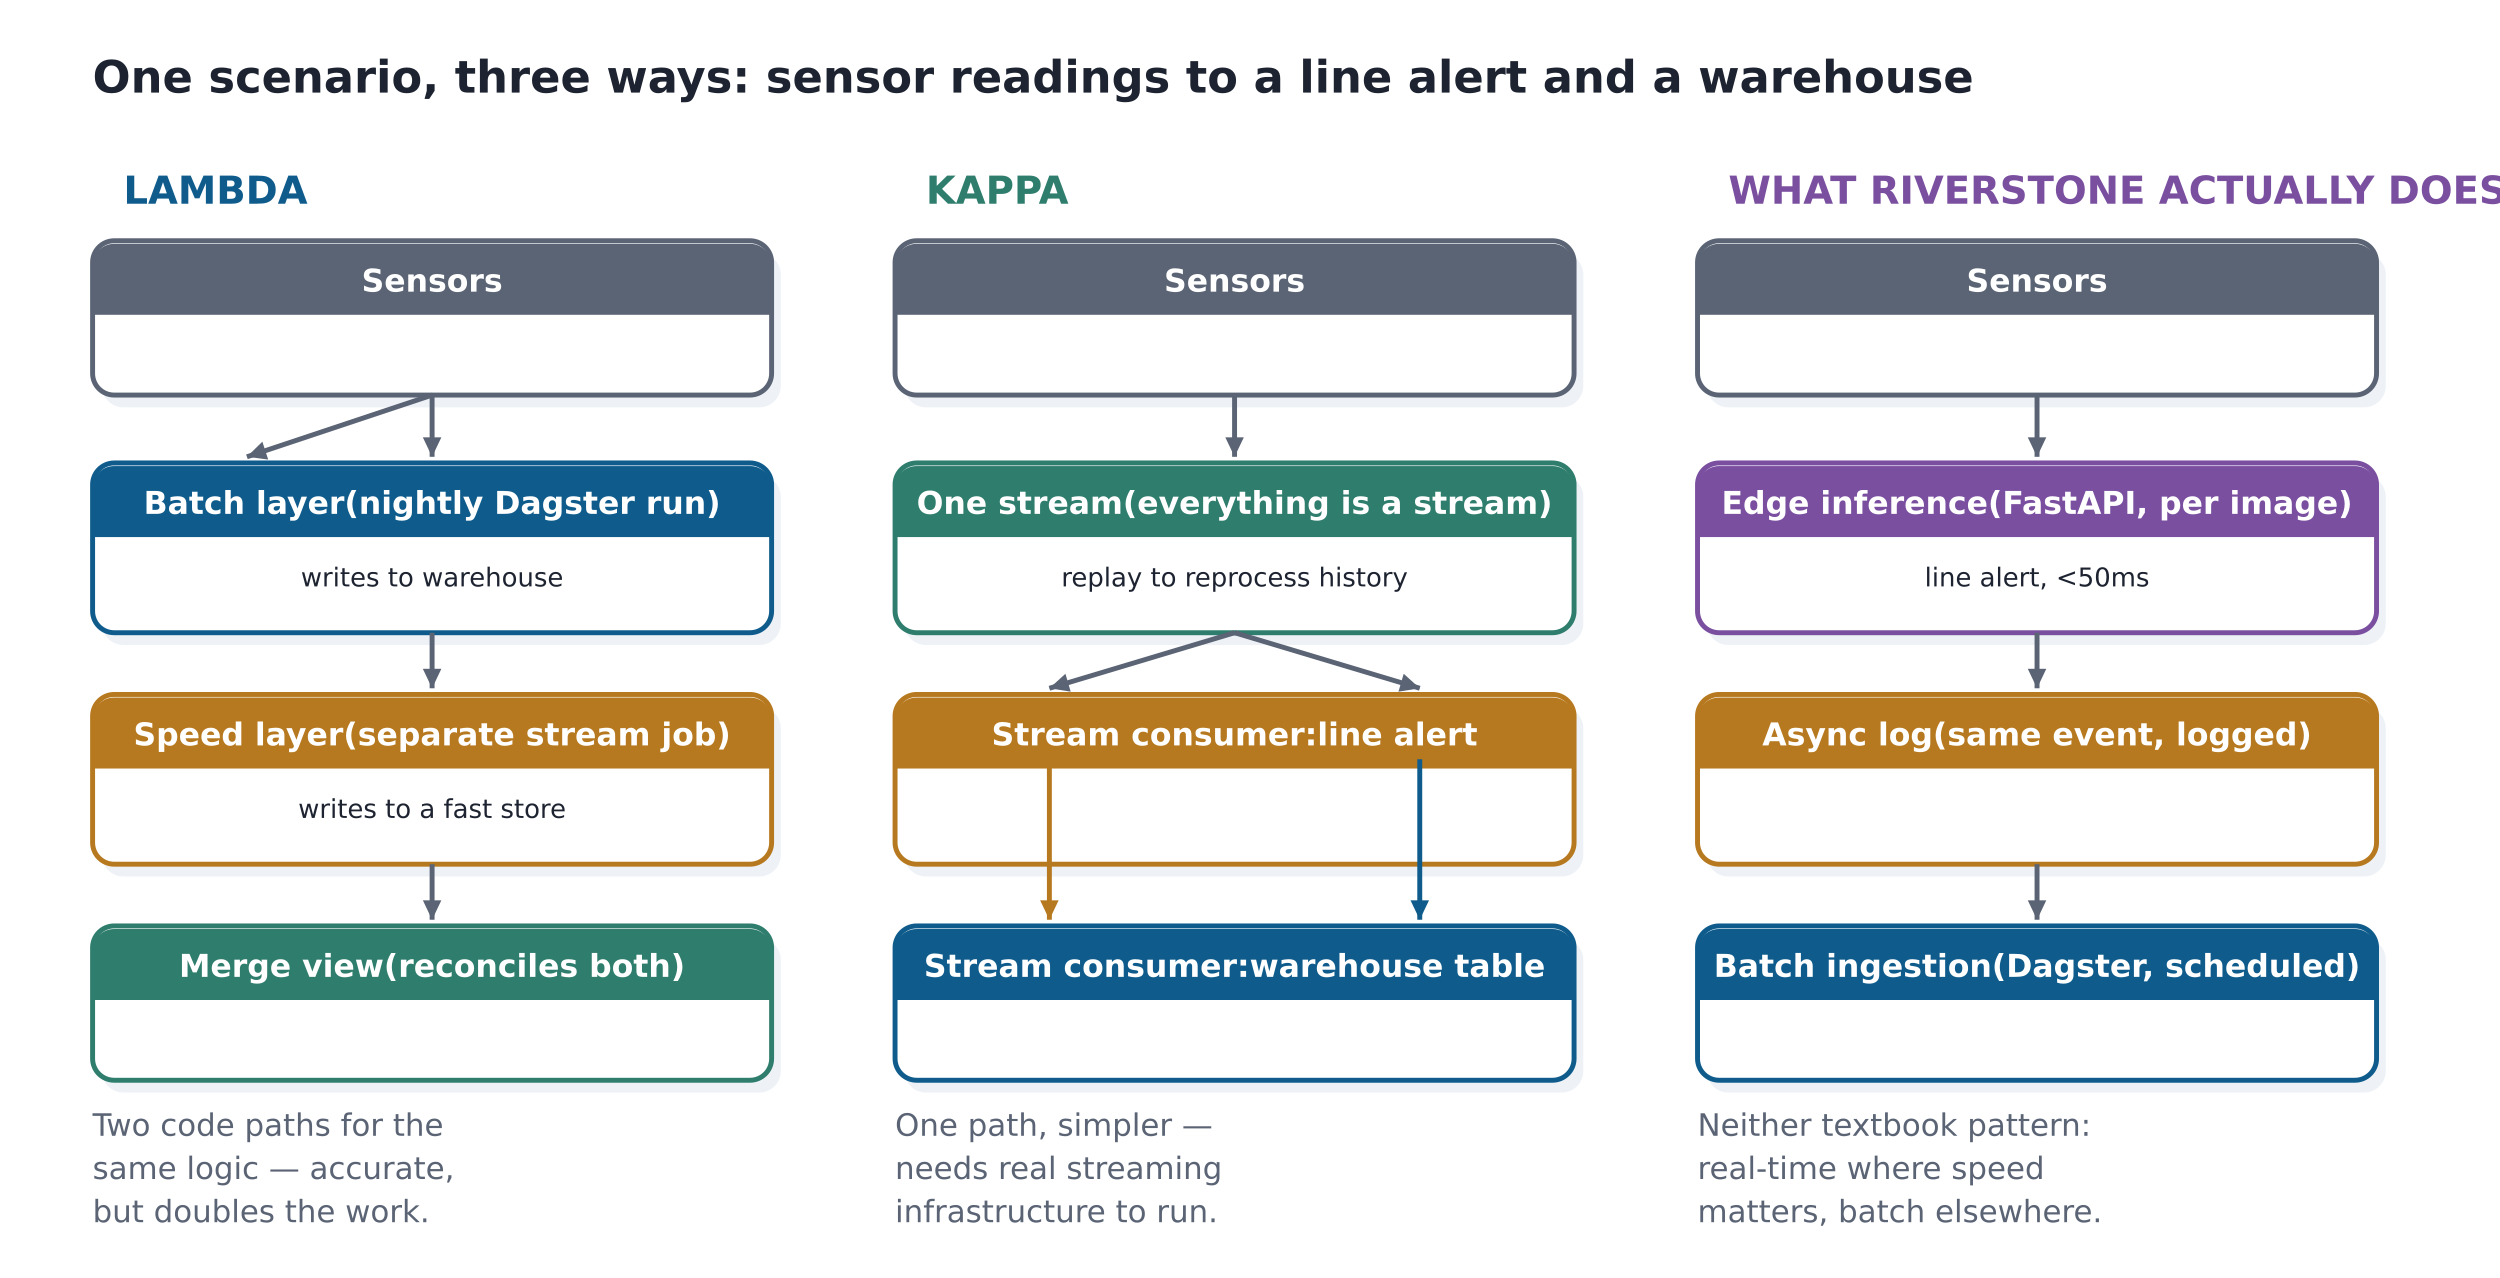
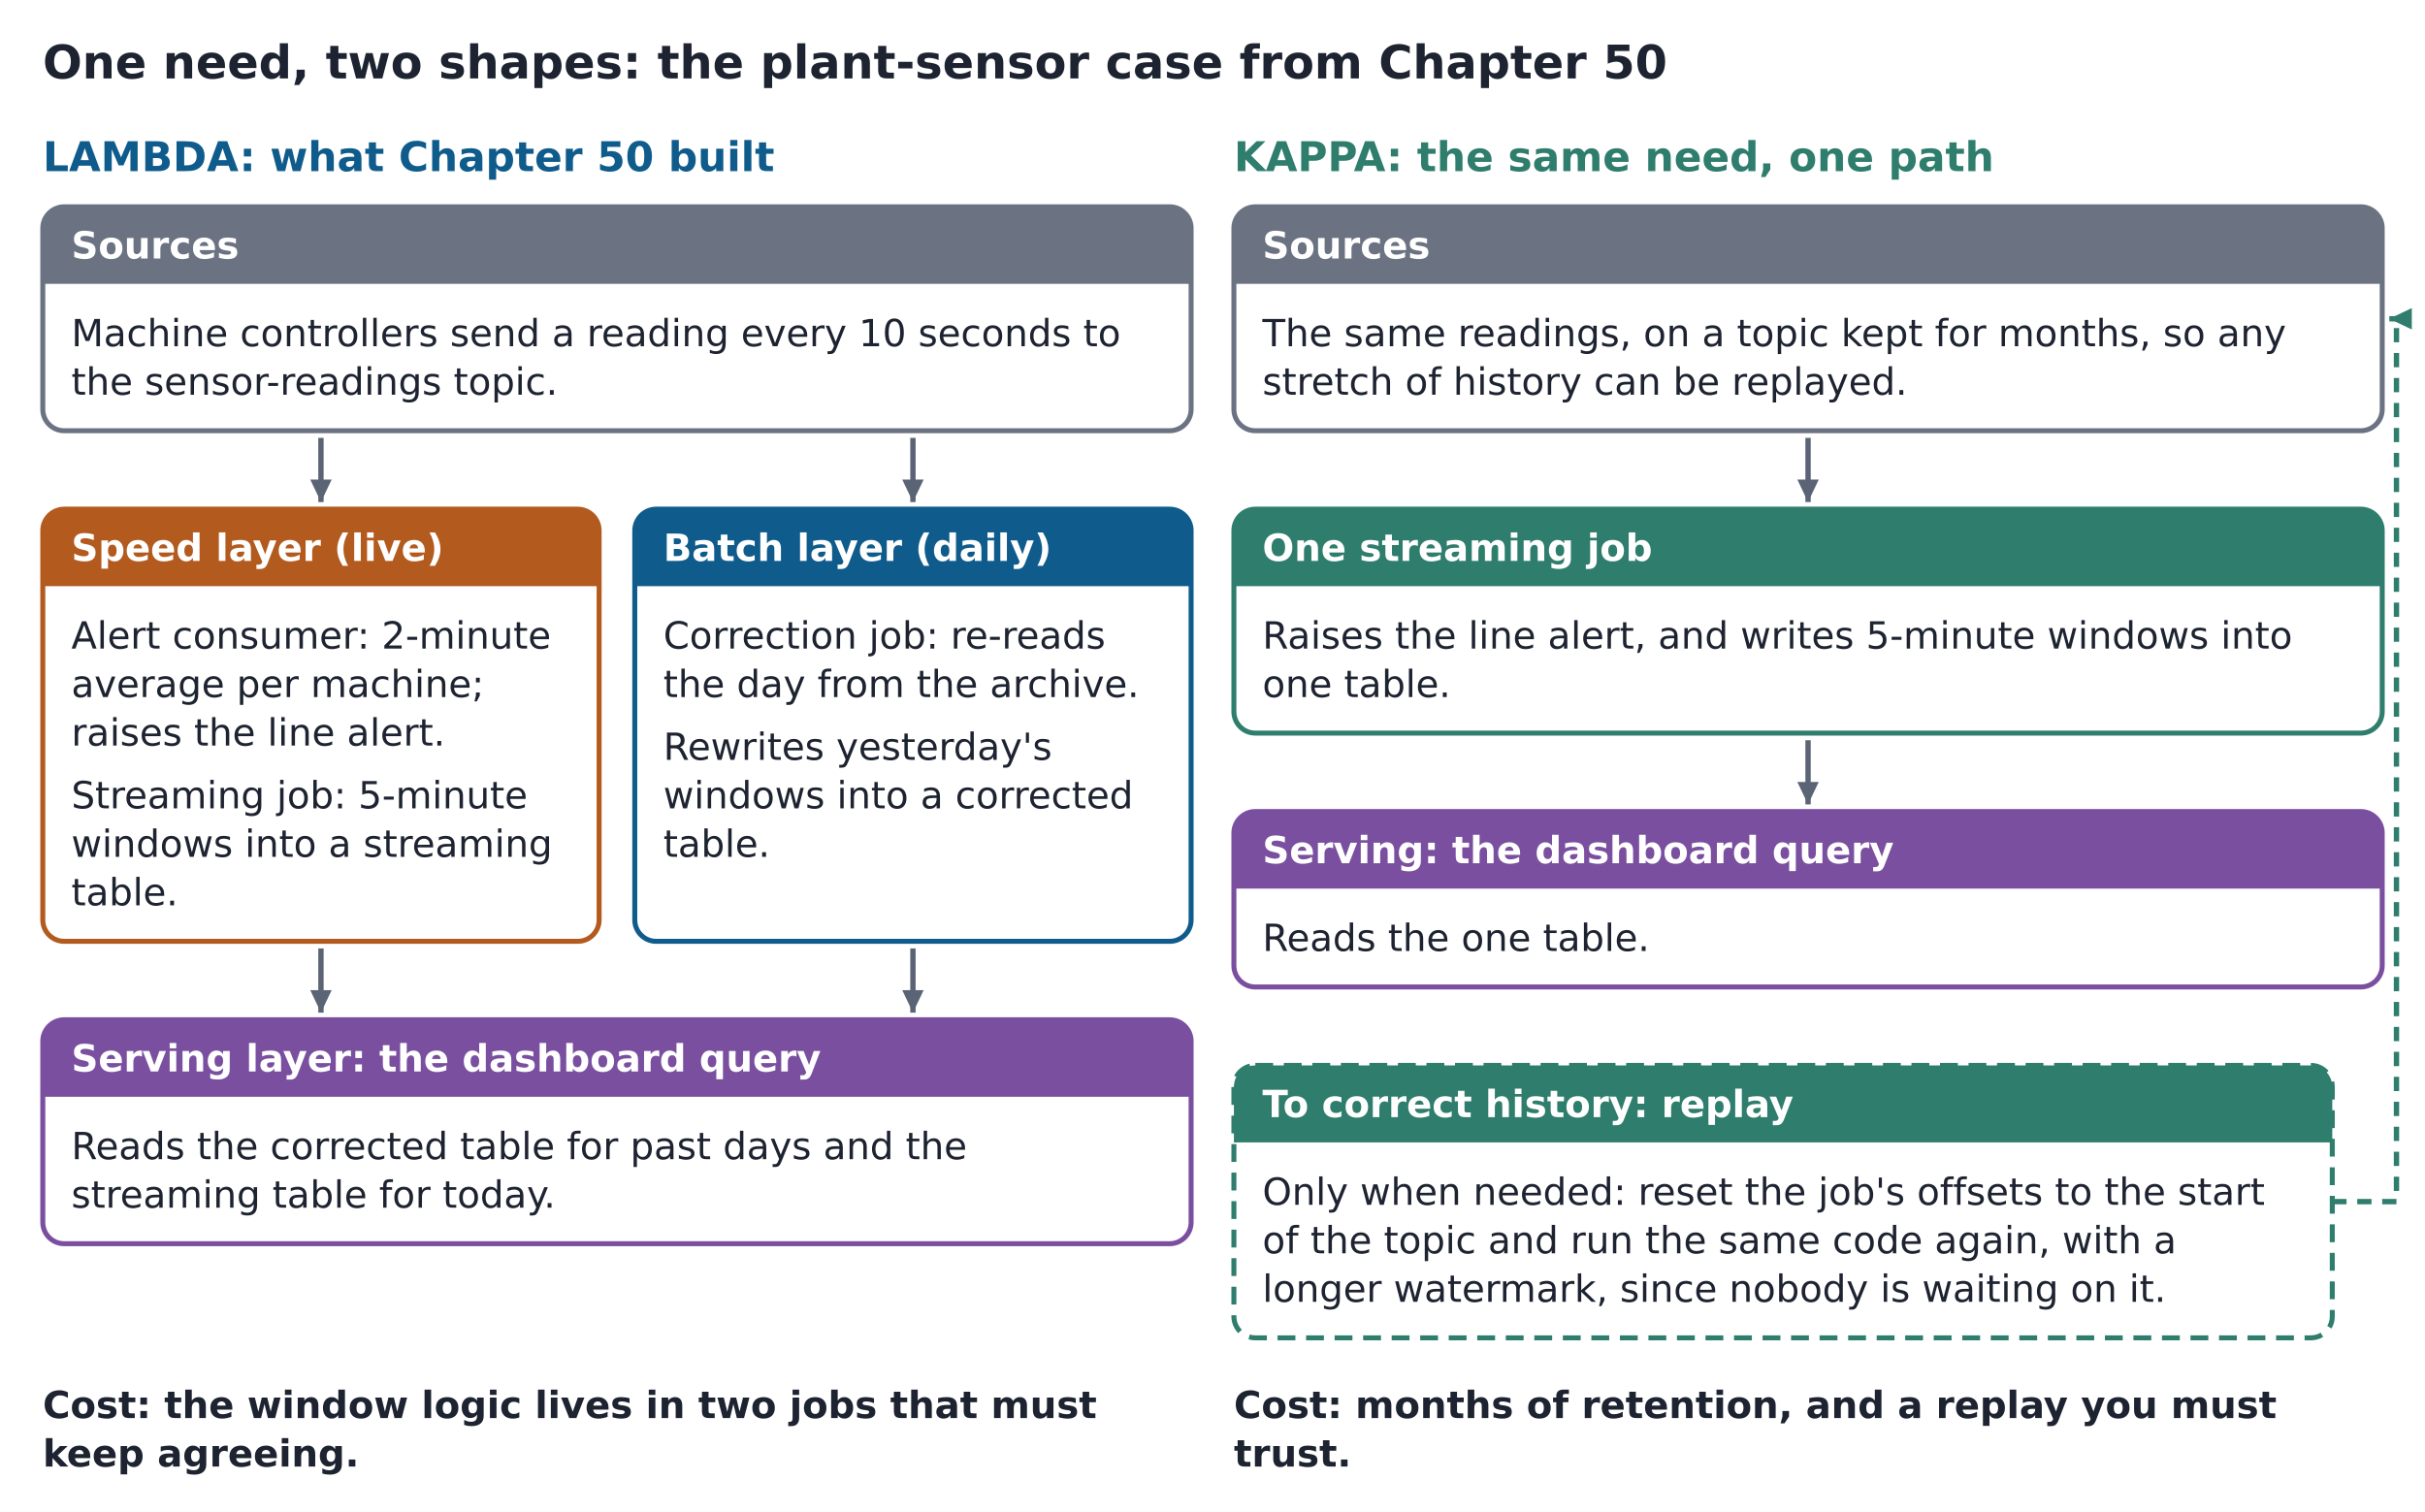
- <svg xmlns="http://www.w3.org/2000/svg" width="810" height="414" viewBox="0 0 810 414" font-family="DejaVu Sans, Arial, sans-serif">
-   <rect width="810" height="414" fill="#ffffff" />
-   <text x="30" y="30" font-size="14.5" fill="#1d2330" font-weight="bold" text-anchor="start" font-family="Poppins, DejaVu Sans, sans-serif">One scenario, three ways: sensor readings to a line alert and a warehouse</text>
-   <text x="40" y="66" font-size="12.5" fill="#0f5c8c" font-weight="bold" text-anchor="start">LAMBDA</text>
-   <rect x="33" y="82" width="220" height="50" rx="7" fill="#eef2f7" stroke="none" stroke-width="1" />
-   <rect x="30" y="78" width="220" height="50" rx="7" fill="#fff" stroke="#5b6475" stroke-width="1.6" />
-   <path d="M30,86 a7,7 0 0 1 7,-7 H243 a7,7 0 0 1 7,7 V102 H30 Z" fill="#5b6475" />
-   <text x="140.0" y="94.5" font-size="10.2" fill="#fff" font-weight="bold" text-anchor="middle" font-family="Poppins, DejaVu Sans, sans-serif">Sensors</text>
-   <rect x="33" y="154" width="220" height="55" rx="7" fill="#eef2f7" stroke="none" stroke-width="1" />
-   <rect x="30" y="150" width="220" height="55" rx="7" fill="#fff" stroke="#0f5c8c" stroke-width="1.6" />
-   <path d="M30,158 a7,7 0 0 1 7,-7 H243 a7,7 0 0 1 7,7 V174 H30 Z" fill="#0f5c8c" />
-   <text x="140.0" y="166.5" font-size="10.2" fill="#fff" font-weight="bold" text-anchor="middle" font-family="Poppins, DejaVu Sans, sans-serif">Batch layer
- (nightly Dagster run)</text>
-   <text x="140.0" y="190" font-size="8.4" fill="#1d2330" font-weight="normal" text-anchor="middle">writes to warehouse</text>
-   <rect x="33" y="229" width="220" height="55" rx="7" fill="#eef2f7" stroke="none" stroke-width="1" />
-   <rect x="30" y="225" width="220" height="55" rx="7" fill="#fff" stroke="#b7791f" stroke-width="1.6" />
-   <path d="M30,233 a7,7 0 0 1 7,-7 H243 a7,7 0 0 1 7,7 V249 H30 Z" fill="#b7791f" />
-   <text x="140.0" y="241.5" font-size="10.2" fill="#fff" font-weight="bold" text-anchor="middle" font-family="Poppins, DejaVu Sans, sans-serif">Speed layer
- (separate stream job)</text>
-   <text x="140.0" y="265" font-size="8.4" fill="#1d2330" font-weight="normal" text-anchor="middle">writes to a fast store</text>
-   <rect x="33" y="304" width="220" height="50" rx="7" fill="#eef2f7" stroke="none" stroke-width="1" />
-   <rect x="30" y="300" width="220" height="50" rx="7" fill="#fff" stroke="#2f7d6d" stroke-width="1.6" />
-   <path d="M30,308 a7,7 0 0 1 7,-7 H243 a7,7 0 0 1 7,7 V324 H30 Z" fill="#2f7d6d" />
-   <text x="140.0" y="316.5" font-size="10.2" fill="#fff" font-weight="bold" text-anchor="middle" font-family="Poppins, DejaVu Sans, sans-serif">Merge view
- (reconciles both)</text>
-   <path d="M140,128 L140,148" fill="none" stroke="#5b6475" stroke-width="1.6" stroke-linejoin="round" />
-   <path d="M140,148 L137.0,141.7 L143.0,141.7 Z" fill="#5b6475" />
-   <path d="M140,128 L80,148" fill="none" stroke="#5b6475" stroke-width="1.6" stroke-linejoin="round" />
-   <path d="M80,148 L85.0,143.1 L86.9,148.9 Z" fill="#5b6475" />
-   <path d="M80,148 L80,130" fill="none" stroke="#0f5c8c" stroke-width="0" stroke-linejoin="round" />
-   <path d="M140,205 L140,223" fill="none" stroke="#5b6475" stroke-width="1.6" stroke-linejoin="round" />
-   <path d="M140,223 L137.0,216.7 L143.0,216.7 Z" fill="#5b6475" />
-   <path d="M140,280 L140,298" fill="none" stroke="#5b6475" stroke-width="1.6" stroke-linejoin="round" />
-   <path d="M140,298 L137.0,291.7 L143.0,291.7 Z" fill="#5b6475" />
-   <text x="30" y="368" font-size="10" fill="#5b6475" font-weight="normal" text-anchor="start">Two code paths for the</text>
-   <text x="30" y="382" font-size="10" fill="#5b6475" font-weight="normal" text-anchor="start">same logic — accurate,</text>
-   <text x="30" y="396" font-size="10" fill="#5b6475" font-weight="normal" text-anchor="start">but doubles the work.</text>
-   <text x="300" y="66" font-size="12.5" fill="#2f7d6d" font-weight="bold" text-anchor="start">KAPPA</text>
-   <rect x="293" y="82" width="220" height="50" rx="7" fill="#eef2f7" stroke="none" stroke-width="1" />
-   <rect x="290" y="78" width="220" height="50" rx="7" fill="#fff" stroke="#5b6475" stroke-width="1.6" />
-   <path d="M290,86 a7,7 0 0 1 7,-7 H503 a7,7 0 0 1 7,7 V102 H290 Z" fill="#5b6475" />
-   <text x="400.0" y="94.5" font-size="10.2" fill="#fff" font-weight="bold" text-anchor="middle" font-family="Poppins, DejaVu Sans, sans-serif">Sensors</text>
-   <rect x="293" y="154" width="220" height="55" rx="7" fill="#eef2f7" stroke="none" stroke-width="1" />
-   <rect x="290" y="150" width="220" height="55" rx="7" fill="#fff" stroke="#2f7d6d" stroke-width="1.6" />
-   <path d="M290,158 a7,7 0 0 1 7,-7 H503 a7,7 0 0 1 7,7 V174 H290 Z" fill="#2f7d6d" />
-   <text x="400.0" y="166.5" font-size="10.2" fill="#fff" font-weight="bold" text-anchor="middle" font-family="Poppins, DejaVu Sans, sans-serif">One stream
- (everything is a stream)</text>
-   <text x="400.0" y="190" font-size="8.4" fill="#1d2330" font-weight="normal" text-anchor="middle">replay to reprocess history</text>
-   <rect x="293" y="229" width="220" height="55" rx="7" fill="#eef2f7" stroke="none" stroke-width="1" />
-   <rect x="290" y="225" width="220" height="55" rx="7" fill="#fff" stroke="#b7791f" stroke-width="1.6" />
-   <path d="M290,233 a7,7 0 0 1 7,-7 H503 a7,7 0 0 1 7,7 V249 H290 Z" fill="#b7791f" />
-   <text x="400.0" y="241.5" font-size="10.2" fill="#fff" font-weight="bold" text-anchor="middle" font-family="Poppins, DejaVu Sans, sans-serif">Stream consumer:
- line alert</text>
-   <rect x="293" y="304" width="220" height="50" rx="7" fill="#eef2f7" stroke="none" stroke-width="1" />
-   <rect x="290" y="300" width="220" height="50" rx="7" fill="#fff" stroke="#0f5c8c" stroke-width="1.6" />
-   <path d="M290,308 a7,7 0 0 1 7,-7 H503 a7,7 0 0 1 7,7 V324 H290 Z" fill="#0f5c8c" />
-   <text x="400.0" y="316.5" font-size="10.2" fill="#fff" font-weight="bold" text-anchor="middle" font-family="Poppins, DejaVu Sans, sans-serif">Stream consumer:
- warehouse table</text>
-   <path d="M400,128 L400,148" fill="none" stroke="#5b6475" stroke-width="1.6" stroke-linejoin="round" />
-   <path d="M400,148 L397.0,141.7 L403.0,141.7 Z" fill="#5b6475" />
-   <path d="M400,205 L340,223" fill="none" stroke="#5b6475" stroke-width="1.6" stroke-linejoin="round" />
-   <path d="M340,223 L345.2,218.3 L346.9,224.1 Z" fill="#5b6475" />
-   <path d="M400,205 L460,223" fill="none" stroke="#5b6475" stroke-width="1.6" stroke-linejoin="round" />
-   <path d="M460,223 L453.1,224.1 L454.8,218.3 Z" fill="#5b6475" />
-   <path d="M340,246 L340,298" fill="none" stroke="#b7791f" stroke-width="0" stroke-linejoin="round" />
-   <path d="M340,246 L340,298" fill="none" stroke="#b7791f" stroke-width="1.6" stroke-linejoin="round" />
-   <path d="M340,298 L337.0,291.7 L343.0,291.7 Z" fill="#b7791f" />
-   <path d="M460,246 L460,298" fill="none" stroke="#0f5c8c" stroke-width="1.6" stroke-linejoin="round" />
-   <path d="M460,298 L457.0,291.7 L463.0,291.7 Z" fill="#0f5c8c" />
-   <text x="290" y="368" font-size="10" fill="#5b6475" font-weight="normal" text-anchor="start">One path, simpler —</text>
-   <text x="290" y="382" font-size="10" fill="#5b6475" font-weight="normal" text-anchor="start">needs real streaming</text>
-   <text x="290" y="396" font-size="10" fill="#5b6475" font-weight="normal" text-anchor="start">infrastructure to run.</text>
-   <text x="560" y="66" font-size="12.5" fill="#7a4fa0" font-weight="bold" text-anchor="start">WHAT RIVERSTONE ACTUALLY DOES</text>
-   <rect x="553" y="82" width="220" height="50" rx="7" fill="#eef2f7" stroke="none" stroke-width="1" />
-   <rect x="550" y="78" width="220" height="50" rx="7" fill="#fff" stroke="#5b6475" stroke-width="1.6" />
-   <path d="M550,86 a7,7 0 0 1 7,-7 H763 a7,7 0 0 1 7,7 V102 H550 Z" fill="#5b6475" />
-   <text x="660.0" y="94.5" font-size="10.2" fill="#fff" font-weight="bold" text-anchor="middle" font-family="Poppins, DejaVu Sans, sans-serif">Sensors</text>
-   <rect x="553" y="154" width="220" height="55" rx="7" fill="#eef2f7" stroke="none" stroke-width="1" />
-   <rect x="550" y="150" width="220" height="55" rx="7" fill="#fff" stroke="#7a4fa0" stroke-width="1.6" />
-   <path d="M550,158 a7,7 0 0 1 7,-7 H763 a7,7 0 0 1 7,7 V174 H550 Z" fill="#7a4fa0" />
-   <text x="660.0" y="166.5" font-size="10.2" fill="#fff" font-weight="bold" text-anchor="middle" font-family="Poppins, DejaVu Sans, sans-serif">Edge inference
- (FastAPI, per image)</text>
-   <text x="660.0" y="190" font-size="8.4" fill="#1d2330" font-weight="normal" text-anchor="middle">line alert, &lt;50ms</text>
-   <rect x="553" y="229" width="220" height="55" rx="7" fill="#eef2f7" stroke="none" stroke-width="1" />
-   <rect x="550" y="225" width="220" height="55" rx="7" fill="#fff" stroke="#b7791f" stroke-width="1.6" />
-   <path d="M550,233 a7,7 0 0 1 7,-7 H763 a7,7 0 0 1 7,7 V249 H550 Z" fill="#b7791f" />
-   <text x="660.0" y="241.5" font-size="10.2" fill="#fff" font-weight="bold" text-anchor="middle" font-family="Poppins, DejaVu Sans, sans-serif">Async log
- (same event, logged)</text>
-   <rect x="553" y="304" width="220" height="50" rx="7" fill="#eef2f7" stroke="none" stroke-width="1" />
-   <rect x="550" y="300" width="220" height="50" rx="7" fill="#fff" stroke="#0f5c8c" stroke-width="1.6" />
-   <path d="M550,308 a7,7 0 0 1 7,-7 H763 a7,7 0 0 1 7,7 V324 H550 Z" fill="#0f5c8c" />
-   <text x="660.0" y="316.5" font-size="10.2" fill="#fff" font-weight="bold" text-anchor="middle" font-family="Poppins, DejaVu Sans, sans-serif">Batch ingestion
- (Dagster, scheduled)</text>
-   <path d="M660,128 L660,148" fill="none" stroke="#5b6475" stroke-width="1.6" stroke-linejoin="round" />
-   <path d="M660,148 L657.0,141.7 L663.0,141.7 Z" fill="#5b6475" />
-   <path d="M660,205 L660,223" fill="none" stroke="#5b6475" stroke-width="1.6" stroke-linejoin="round" />
-   <path d="M660,223 L657.0,216.7 L663.0,216.7 Z" fill="#5b6475" />
-   <path d="M660,280 L660,298" fill="none" stroke="#5b6475" stroke-width="1.6" stroke-linejoin="round" />
-   <path d="M660,298 L657.0,291.7 L663.0,291.7 Z" fill="#5b6475" />
-   <text x="550" y="368" font-size="10" fill="#5b6475" font-weight="normal" text-anchor="start">Neither textbook pattern:</text>
-   <text x="550" y="382" font-size="10" fill="#5b6475" font-weight="normal" text-anchor="start">real-time where speed</text>
-   <text x="550" y="396" font-size="10" fill="#5b6475" font-weight="normal" text-anchor="start">matters, batch elsewhere.</text>
+ <svg xmlns="http://www.w3.org/2000/svg" width="680" height="424" viewBox="0 0 680 424" font-family="DejaVu Sans, Arial, sans-serif">
+   <rect width="680" height="424" fill="#ffffff" />
+   <text x="12" y="22" font-size="13" fill="#1d2330" font-weight="bold" text-anchor="start" font-family="Poppins, DejaVu Sans, sans-serif">One need, two shapes: the plant-sensor case from Chapter 50</text>
+   <text x="12" y="48" font-size="11.5" fill="#0f5c8c" font-weight="bold" text-anchor="start">LAMBDA: what Chapter 50 built</text>
+   <text x="346" y="48" font-size="11.5" fill="#2f7d6d" font-weight="bold" text-anchor="start">KAPPA: the same need, one path</text>
+   <rect x="12" y="58" width="322" height="62.8" rx="6" fill="#fff" stroke="#6b7383" stroke-width="1.4" />
+   <path d="M12,64 a6,6 0 0 1 6,-6 H328 a6,6 0 0 1 6,6 V79.6 H12 Z" fill="#6b7383" />
+   <text x="20" y="72.5" font-size="10.5" fill="#fff" font-weight="bold" text-anchor="start">Sources</text>
+   <text x="20" y="97.1" font-size="10.5" fill="#1d2330" font-weight="normal" text-anchor="start">Machine controllers send a reading every 10 seconds to</text>
+   <text x="20" y="110.7" font-size="10.5" fill="#1d2330" font-weight="normal" text-anchor="start">the sensor-readings topic.</text>
+   <rect x="12" y="142.8" width="156.0" height="121.2" rx="6" fill="#fff" stroke="#b35a1f" stroke-width="1.4" />
+   <path d="M12,148.8 a6,6 0 0 1 6,-6 H162.0 a6,6 0 0 1 6,6 V164.4 H12 Z" fill="#b35a1f" />
+   <text x="20" y="157.3" font-size="10.5" fill="#fff" font-weight="bold" text-anchor="start">Speed layer (live)</text>
+   <text x="20" y="181.9" font-size="10.5" fill="#1d2330" font-weight="normal" text-anchor="start">Alert consumer: 2-minute</text>
+   <text x="20" y="195.5" font-size="10.5" fill="#1d2330" font-weight="normal" text-anchor="start">average per machine;</text>
+   <text x="20" y="209.1" font-size="10.5" fill="#1d2330" font-weight="normal" text-anchor="start">raises the line alert.</text>
+   <text x="20" y="226.7" font-size="10.5" fill="#1d2330" font-weight="normal" text-anchor="start">Streaming job: 5-minute</text>
+   <text x="20" y="240.3" font-size="10.5" fill="#1d2330" font-weight="normal" text-anchor="start">windows into a streaming</text>
+   <text x="20" y="253.9" font-size="10.5" fill="#1d2330" font-weight="normal" text-anchor="start">table.</text>
+   <rect x="178.0" y="142.8" width="156.0" height="121.2" rx="6" fill="#fff" stroke="#0f5c8c" stroke-width="1.4" />
+   <path d="M178.0,148.8 a6,6 0 0 1 6,-6 H328.0 a6,6 0 0 1 6,6 V164.4 H178.0 Z" fill="#0f5c8c" />
+   <text x="186.0" y="157.3" font-size="10.5" fill="#fff" font-weight="bold" text-anchor="start">Batch layer (daily)</text>
+   <text x="186.0" y="181.9" font-size="10.5" fill="#1d2330" font-weight="normal" text-anchor="start">Correction job: re-reads</text>
+   <text x="186.0" y="195.5" font-size="10.5" fill="#1d2330" font-weight="normal" text-anchor="start">the day from the archive.</text>
+   <text x="186.0" y="213.1" font-size="10.5" fill="#1d2330" font-weight="normal" text-anchor="start">Rewrites yesterday's</text>
+   <text x="186.0" y="226.7" font-size="10.5" fill="#1d2330" font-weight="normal" text-anchor="start">windows into a corrected</text>
+   <text x="186.0" y="240.3" font-size="10.5" fill="#1d2330" font-weight="normal" text-anchor="start">table.</text>
+   <path d="M90.0,122.8 L90.0,140.8" fill="none" stroke="#5b6475" stroke-width="1.5" stroke-linejoin="round" />
+   <path d="M90.0,140.8 L87.0,134.5 L93.0,134.5 Z" fill="#5b6475" />
+   <path d="M256.0,122.8 L256.0,140.8" fill="none" stroke="#5b6475" stroke-width="1.5" stroke-linejoin="round" />
+   <path d="M256.0,140.8 L253.0,134.5 L259.0,134.5 Z" fill="#5b6475" />
+   <rect x="12" y="286.0" width="322" height="62.8" rx="6" fill="#fff" stroke="#7a4fa0" stroke-width="1.4" />
+   <path d="M12,292.0 a6,6 0 0 1 6,-6 H328 a6,6 0 0 1 6,6 V307.6 H12 Z" fill="#7a4fa0" />
+   <text x="20" y="300.5" font-size="10.5" fill="#fff" font-weight="bold" text-anchor="start">Serving layer: the dashboard query</text>
+   <text x="20" y="325.1" font-size="10.5" fill="#1d2330" font-weight="normal" text-anchor="start">Reads the corrected table for past days and the</text>
+   <text x="20" y="338.7" font-size="10.5" fill="#1d2330" font-weight="normal" text-anchor="start">streaming table for today.</text>
+   <path d="M90.0,266.0 L90.0,284.0" fill="none" stroke="#5b6475" stroke-width="1.5" stroke-linejoin="round" />
+   <path d="M90.0,284.0 L87.0,277.7 L93.0,277.7 Z" fill="#5b6475" />
+   <path d="M256.0,266.0 L256.0,284.0" fill="none" stroke="#5b6475" stroke-width="1.5" stroke-linejoin="round" />
+   <path d="M256.0,284.0 L253.0,277.7 L259.0,277.7 Z" fill="#5b6475" />
+   <rect x="346" y="58" width="322" height="62.8" rx="6" fill="#fff" stroke="#6b7383" stroke-width="1.4" />
+   <path d="M346,64 a6,6 0 0 1 6,-6 H662 a6,6 0 0 1 6,6 V79.6 H346 Z" fill="#6b7383" />
+   <text x="354" y="72.5" font-size="10.5" fill="#fff" font-weight="bold" text-anchor="start">Sources</text>
+   <text x="354" y="97.1" font-size="10.5" fill="#1d2330" font-weight="normal" text-anchor="start">The same readings, on a topic kept for months, so any</text>
+   <text x="354" y="110.7" font-size="10.5" fill="#1d2330" font-weight="normal" text-anchor="start">stretch of history can be replayed.</text>
+   <rect x="346" y="142.8" width="322" height="62.8" rx="6" fill="#fff" stroke="#2f7d6d" stroke-width="1.4" />
+   <path d="M346,148.8 a6,6 0 0 1 6,-6 H662 a6,6 0 0 1 6,6 V164.4 H346 Z" fill="#2f7d6d" />
+   <text x="354" y="157.3" font-size="10.5" fill="#fff" font-weight="bold" text-anchor="start">One streaming job</text>
+   <text x="354" y="181.9" font-size="10.5" fill="#1d2330" font-weight="normal" text-anchor="start">Raises the line alert, and writes 5-minute windows into</text>
+   <text x="354" y="195.5" font-size="10.5" fill="#1d2330" font-weight="normal" text-anchor="start">one table.</text>
+   <path d="M507.0,122.8 L507.0,140.8" fill="none" stroke="#5b6475" stroke-width="1.5" stroke-linejoin="round" />
+   <path d="M507.0,140.8 L504.0,134.5 L510.0,134.5 Z" fill="#5b6475" />
+   <rect x="346" y="227.6" width="322" height="49.2" rx="6" fill="#fff" stroke="#7a4fa0" stroke-width="1.4" />
+   <path d="M346,233.6 a6,6 0 0 1 6,-6 H662 a6,6 0 0 1 6,6 V249.2 H346 Z" fill="#7a4fa0" />
+   <text x="354" y="242.1" font-size="10.5" fill="#fff" font-weight="bold" text-anchor="start">Serving: the dashboard query</text>
+   <text x="354" y="266.7" font-size="10.5" fill="#1d2330" font-weight="normal" text-anchor="start">Reads the one table.</text>
+   <path d="M507.0,207.6 L507.0,225.6" fill="none" stroke="#5b6475" stroke-width="1.5" stroke-linejoin="round" />
+   <path d="M507.0,225.6 L504.0,219.3 L510.0,219.3 Z" fill="#5b6475" />
+   <rect x="346" y="298.8" width="308" height="76.4" rx="6" fill="#fff" stroke="#2f7d6d" stroke-width="1.4" stroke-dasharray="5,3" />
+   <path d="M346,304.8 a6,6 0 0 1 6,-6 H648 a6,6 0 0 1 6,6 V320.4 H346 Z" fill="#2f7d6d" />
+   <text x="354" y="313.3" font-size="10.5" fill="#fff" font-weight="bold" text-anchor="start">To correct history: replay</text>
+   <text x="354" y="337.9" font-size="10.5" fill="#1d2330" font-weight="normal" text-anchor="start">Only when needed: reset the job's offsets to the start</text>
+   <text x="354" y="351.5" font-size="10.5" fill="#1d2330" font-weight="normal" text-anchor="start">of the topic and run the same code again, with a</text>
+   <text x="354" y="365.1" font-size="10.5" fill="#1d2330" font-weight="normal" text-anchor="start">longer watermark, since nobody is waiting on it.</text>
+   <path d="M654,337.0 H672 V89.4" fill="none" stroke="#2f7d6d" stroke-width="1.5" stroke-linejoin="round" stroke-dasharray="4,3" />
+   <path d="M672,89.4 L670,89.4" fill="none" stroke="#2f7d6d" stroke-width="1.5" stroke-linejoin="round" stroke-dasharray="4,3" />
+   <path d="M670,89.4 L676.3,86.4 L676.3,92.4 Z" fill="#2f7d6d" />
+   <text x="12" y="397.7" font-size="10.5" fill="#1d2330" font-weight="bold" text-anchor="start">Cost: the window logic lives in two jobs that must</text>
+   <text x="12" y="411.3" font-size="10.5" fill="#1d2330" font-weight="bold" text-anchor="start">keep agreeing.</text>
+   <text x="346" y="397.7" font-size="10.5" fill="#1d2330" font-weight="bold" text-anchor="start">Cost: months of retention, and a replay you must</text>
+   <text x="346" y="411.3" font-size="10.5" fill="#1d2330" font-weight="bold" text-anchor="start">trust.</text>
</svg>
